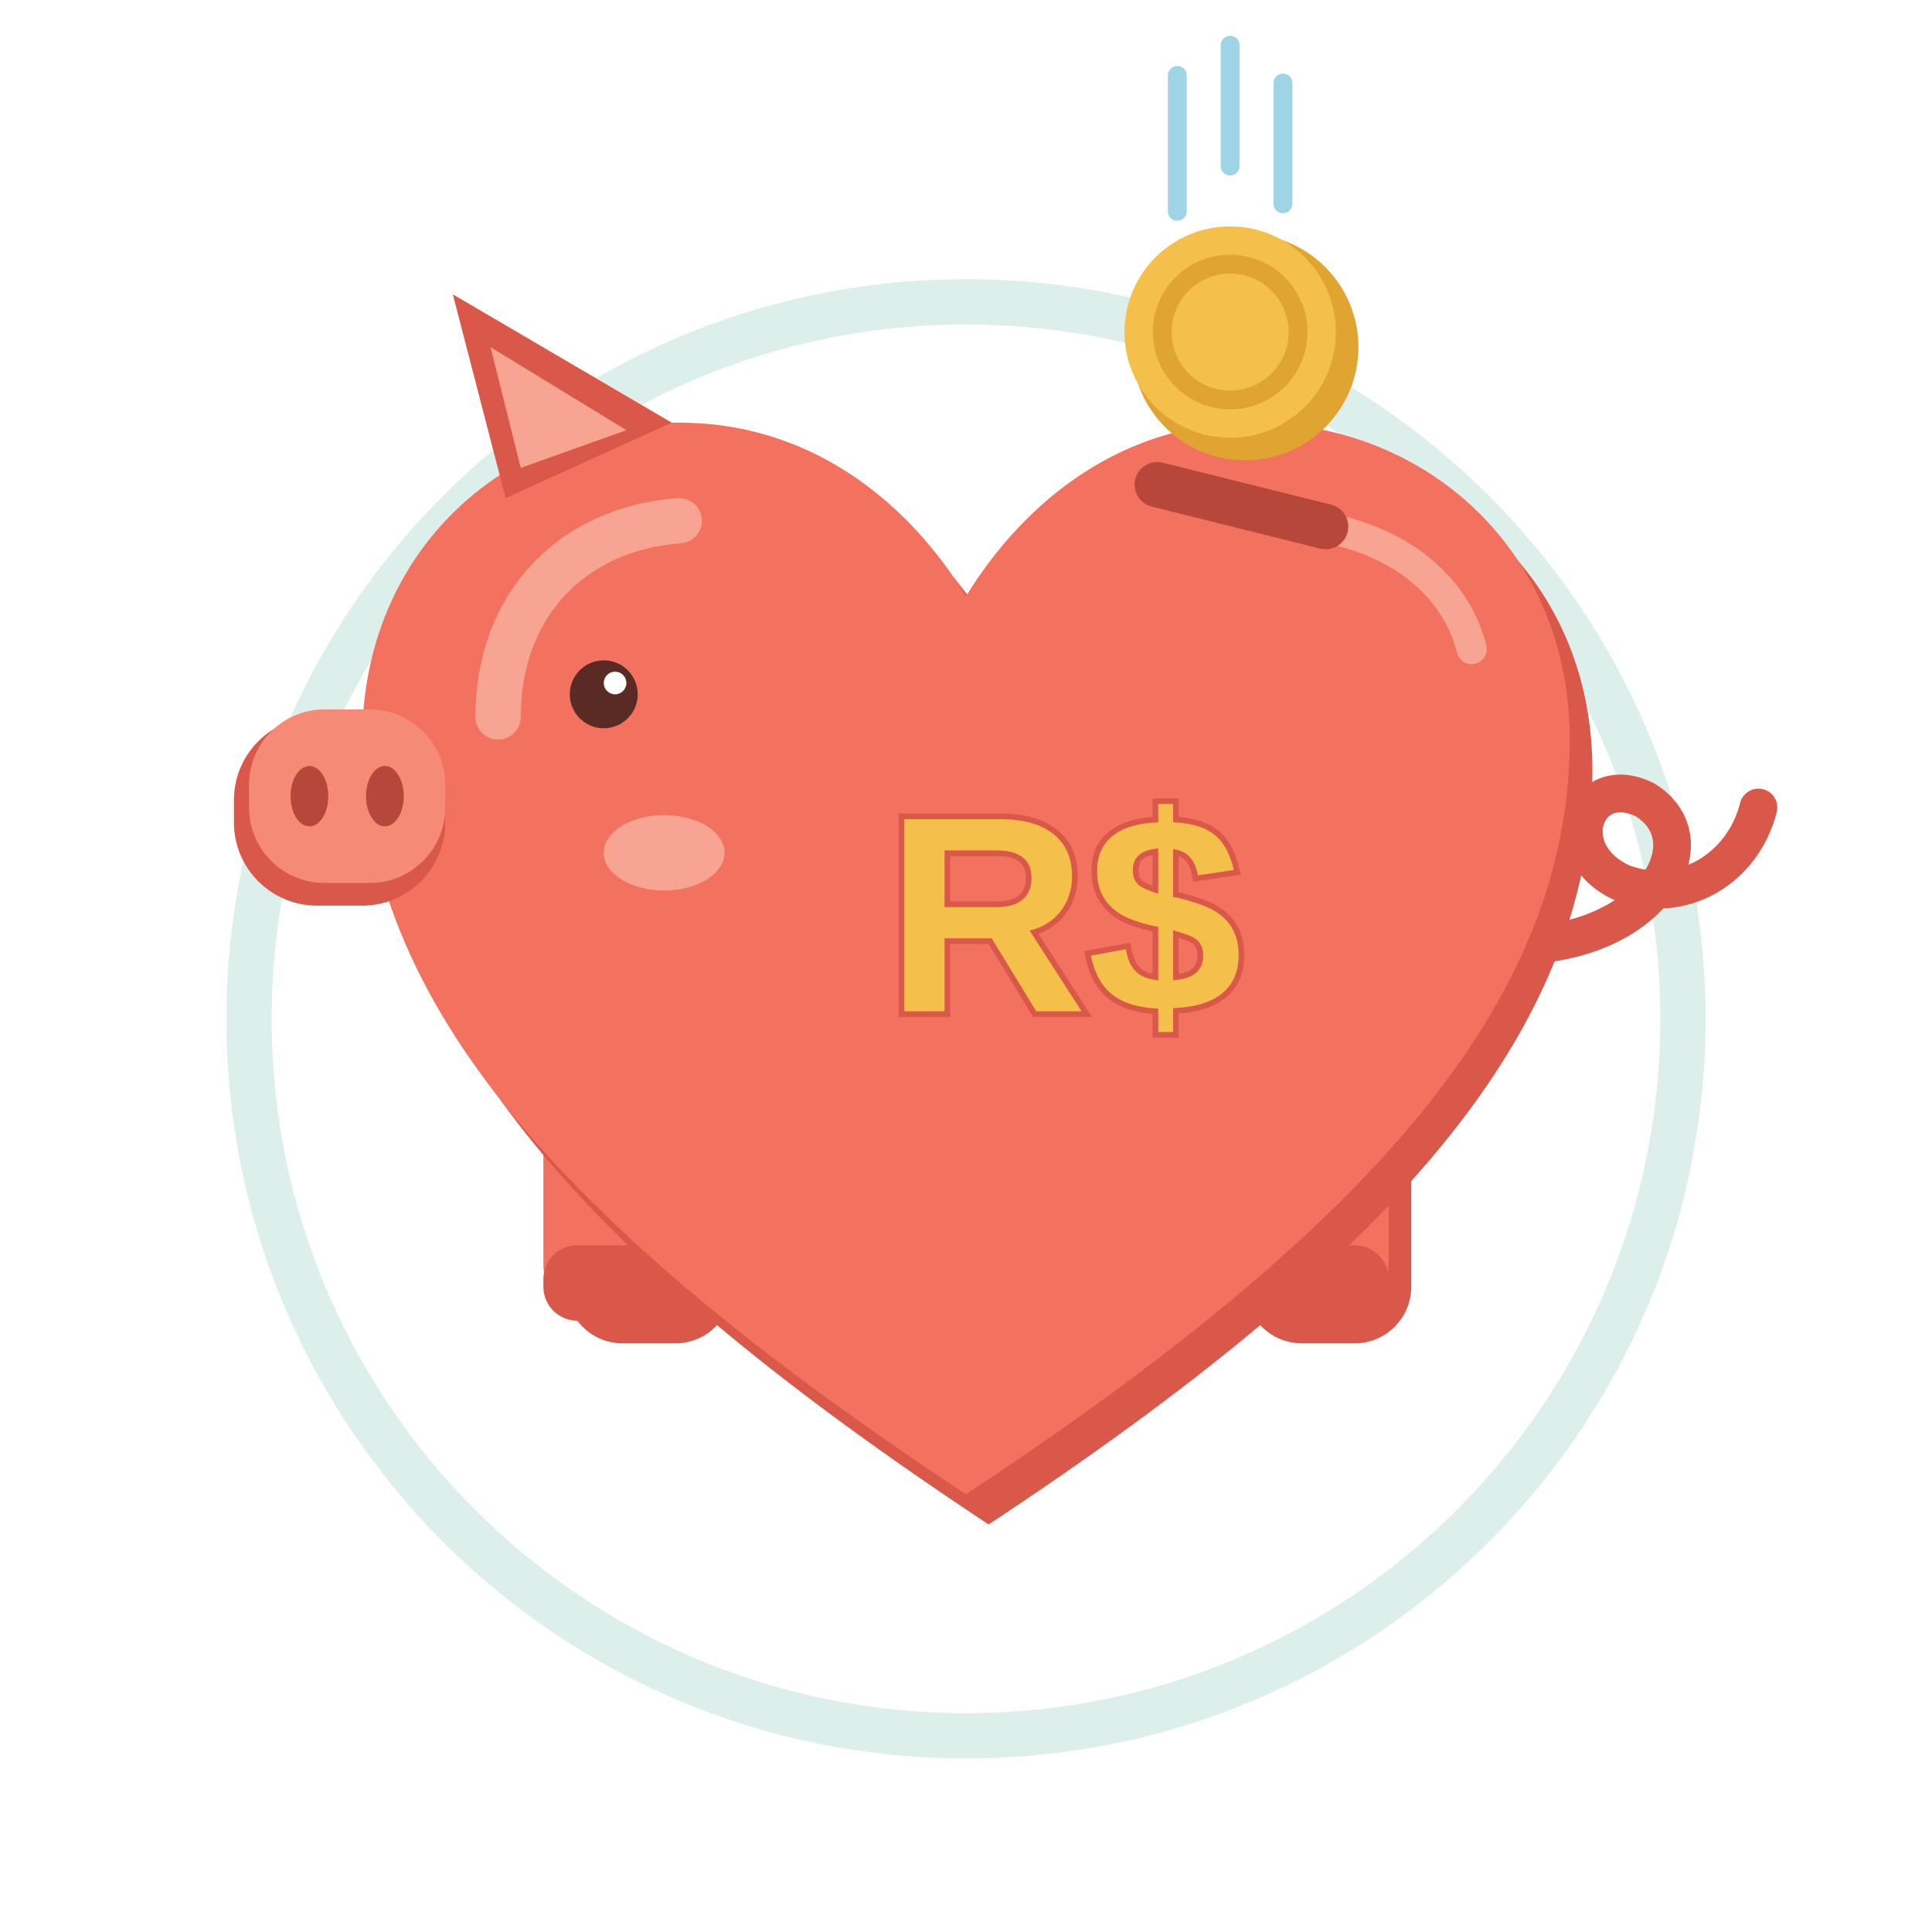
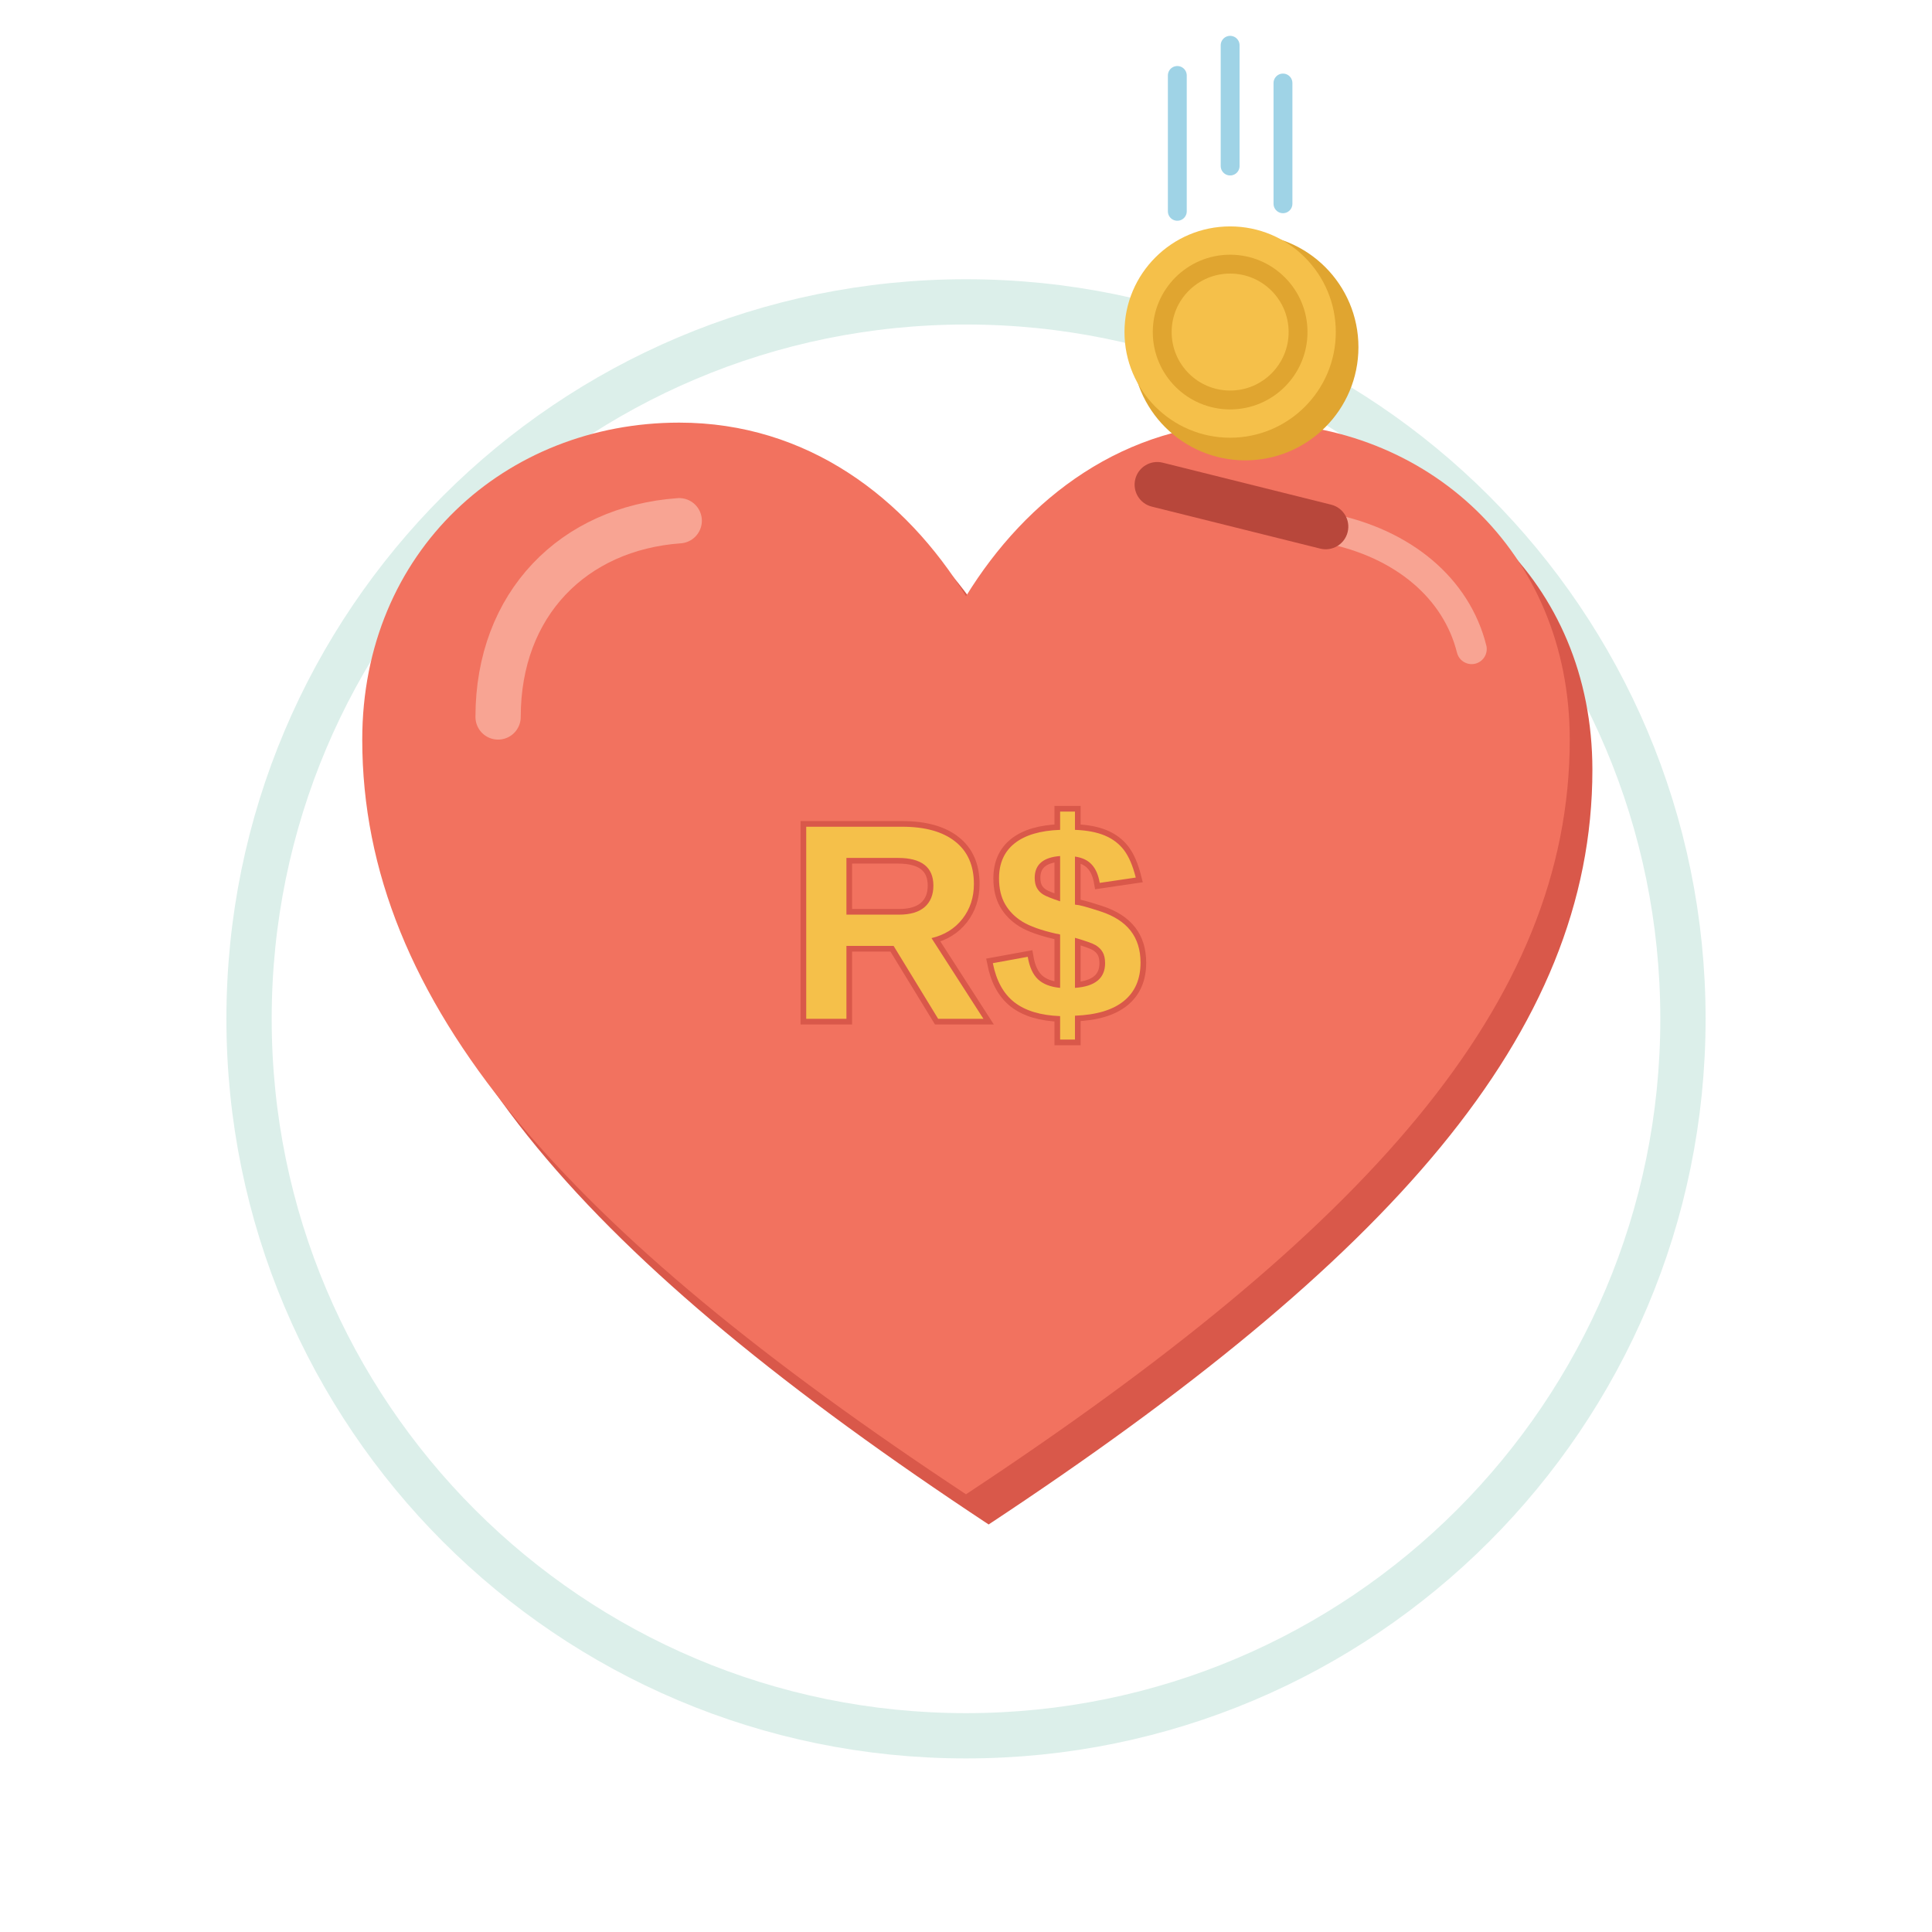
<svg xmlns="http://www.w3.org/2000/svg" viewBox="0 0 512 512">
  <rect width="512" height="512" fill="#ffffff" />
  <circle cx="256" cy="270" r="190" fill="none" stroke="#dcefea" stroke-width="12" />
-   <path d="M410 250 C 440 246, 452 222, 436 212 C 420 204, 412 226, 430 234 C 446 240, 462 230, 466 214" fill="none" stroke="#d9584a" stroke-width="10" stroke-linecap="round" />
-   <rect x="150" y="270" width="44" height="86" rx="15" fill="#d9584a" />
-   <rect x="330" y="270" width="44" height="86" rx="15" fill="#d9584a" />
-   <rect x="144" y="264" width="44" height="86" rx="15" fill="#f2725f" />
-   <rect x="324" y="264" width="44" height="86" rx="15" fill="#f2725f" />
-   <rect x="144" y="330" width="44" height="20" rx="9" fill="#d9584a" />
-   <rect x="324" y="330" width="44" height="20" rx="9" fill="#d9584a" />
  <path d="M262 404 C 156 334, 102 274, 102 204 C 102 154, 140 120, 186 120 C 220 120, 246 140, 262 166 C 278 140, 304 120, 338 120 C 384 120, 422 154, 422 204 C 422 274, 368 334, 262 404 Z" fill="#d9584a" />
  <path d="M256 396 C 150 326, 96 266, 96 196 C 96 146, 134 112, 180 112 C 214 112, 240 132, 256 158 C 272 132, 298 112, 332 112 C 378 112, 416 146, 416 196 C 416 266, 362 326, 256 396 Z" fill="#f2725f" />
  <path d="M132 190 C 132 160, 152 140, 180 138" fill="none" stroke="#f8a493" stroke-width="12" stroke-linecap="round" />
  <path d="M352 140 C 372 144, 386 156, 390 172" fill="none" stroke="#f8a493" stroke-width="8" stroke-linecap="round" />
-   <path d="M134 132 L 120 78 L 178 112 Z" fill="#d9584a" />
-   <path d="M138 124 L 130 92 L 166 114 Z" fill="#f8a493" />
-   <circle cx="160" cy="184" r="9" fill="#5a2a24" />
-   <circle cx="163" cy="181" r="3" fill="#ffffff" />
-   <rect x="62" y="190" width="56" height="50" rx="22" fill="#d9584a" />
-   <rect x="66" y="188" width="52" height="46" rx="20" fill="#f58a77" />
-   <ellipse cx="82" cy="211" rx="5" ry="8" fill="#b8473b" />
-   <ellipse cx="102" cy="211" rx="5" ry="8" fill="#b8473b" />
-   <ellipse cx="176" cy="226" rx="16" ry="10" fill="#f8a493" />
-   <text x="282" y="268" text-anchor="middle" font-family="Arial Black, Arial, Helvetica, sans-serif" font-weight="900" font-size="74" fill="#f5c04a" stroke="#d9584a" stroke-width="3" paint-order="stroke">R$</text>
+   <text x="256" y="270" text-anchor="middle" font-family="Arial Black, Arial, Helvetica, sans-serif" font-weight="900" font-size="74" fill="#f5c04a" stroke="#d9584a" stroke-width="3" paint-order="stroke">R$</text>
  <rect x="300" y="128" width="58" height="12" rx="6" fill="#b8473b" transform="rotate(14 329 134)" />
  <line x1="312" y1="20" x2="312" y2="56" stroke="#9fd3e6" stroke-width="5" stroke-linecap="round" />
  <line x1="326" y1="12" x2="326" y2="44" stroke="#9fd3e6" stroke-width="5" stroke-linecap="round" />
  <line x1="340" y1="22" x2="340" y2="54" stroke="#9fd3e6" stroke-width="5" stroke-linecap="round" />
  <ellipse cx="330" cy="92" rx="30" ry="30" fill="#e0a530" />
  <ellipse cx="326" cy="88" rx="28" ry="28" fill="#f5c04a" />
  <ellipse cx="326" cy="88" rx="18" ry="18" fill="none" stroke="#e0a530" stroke-width="5" />
</svg>
